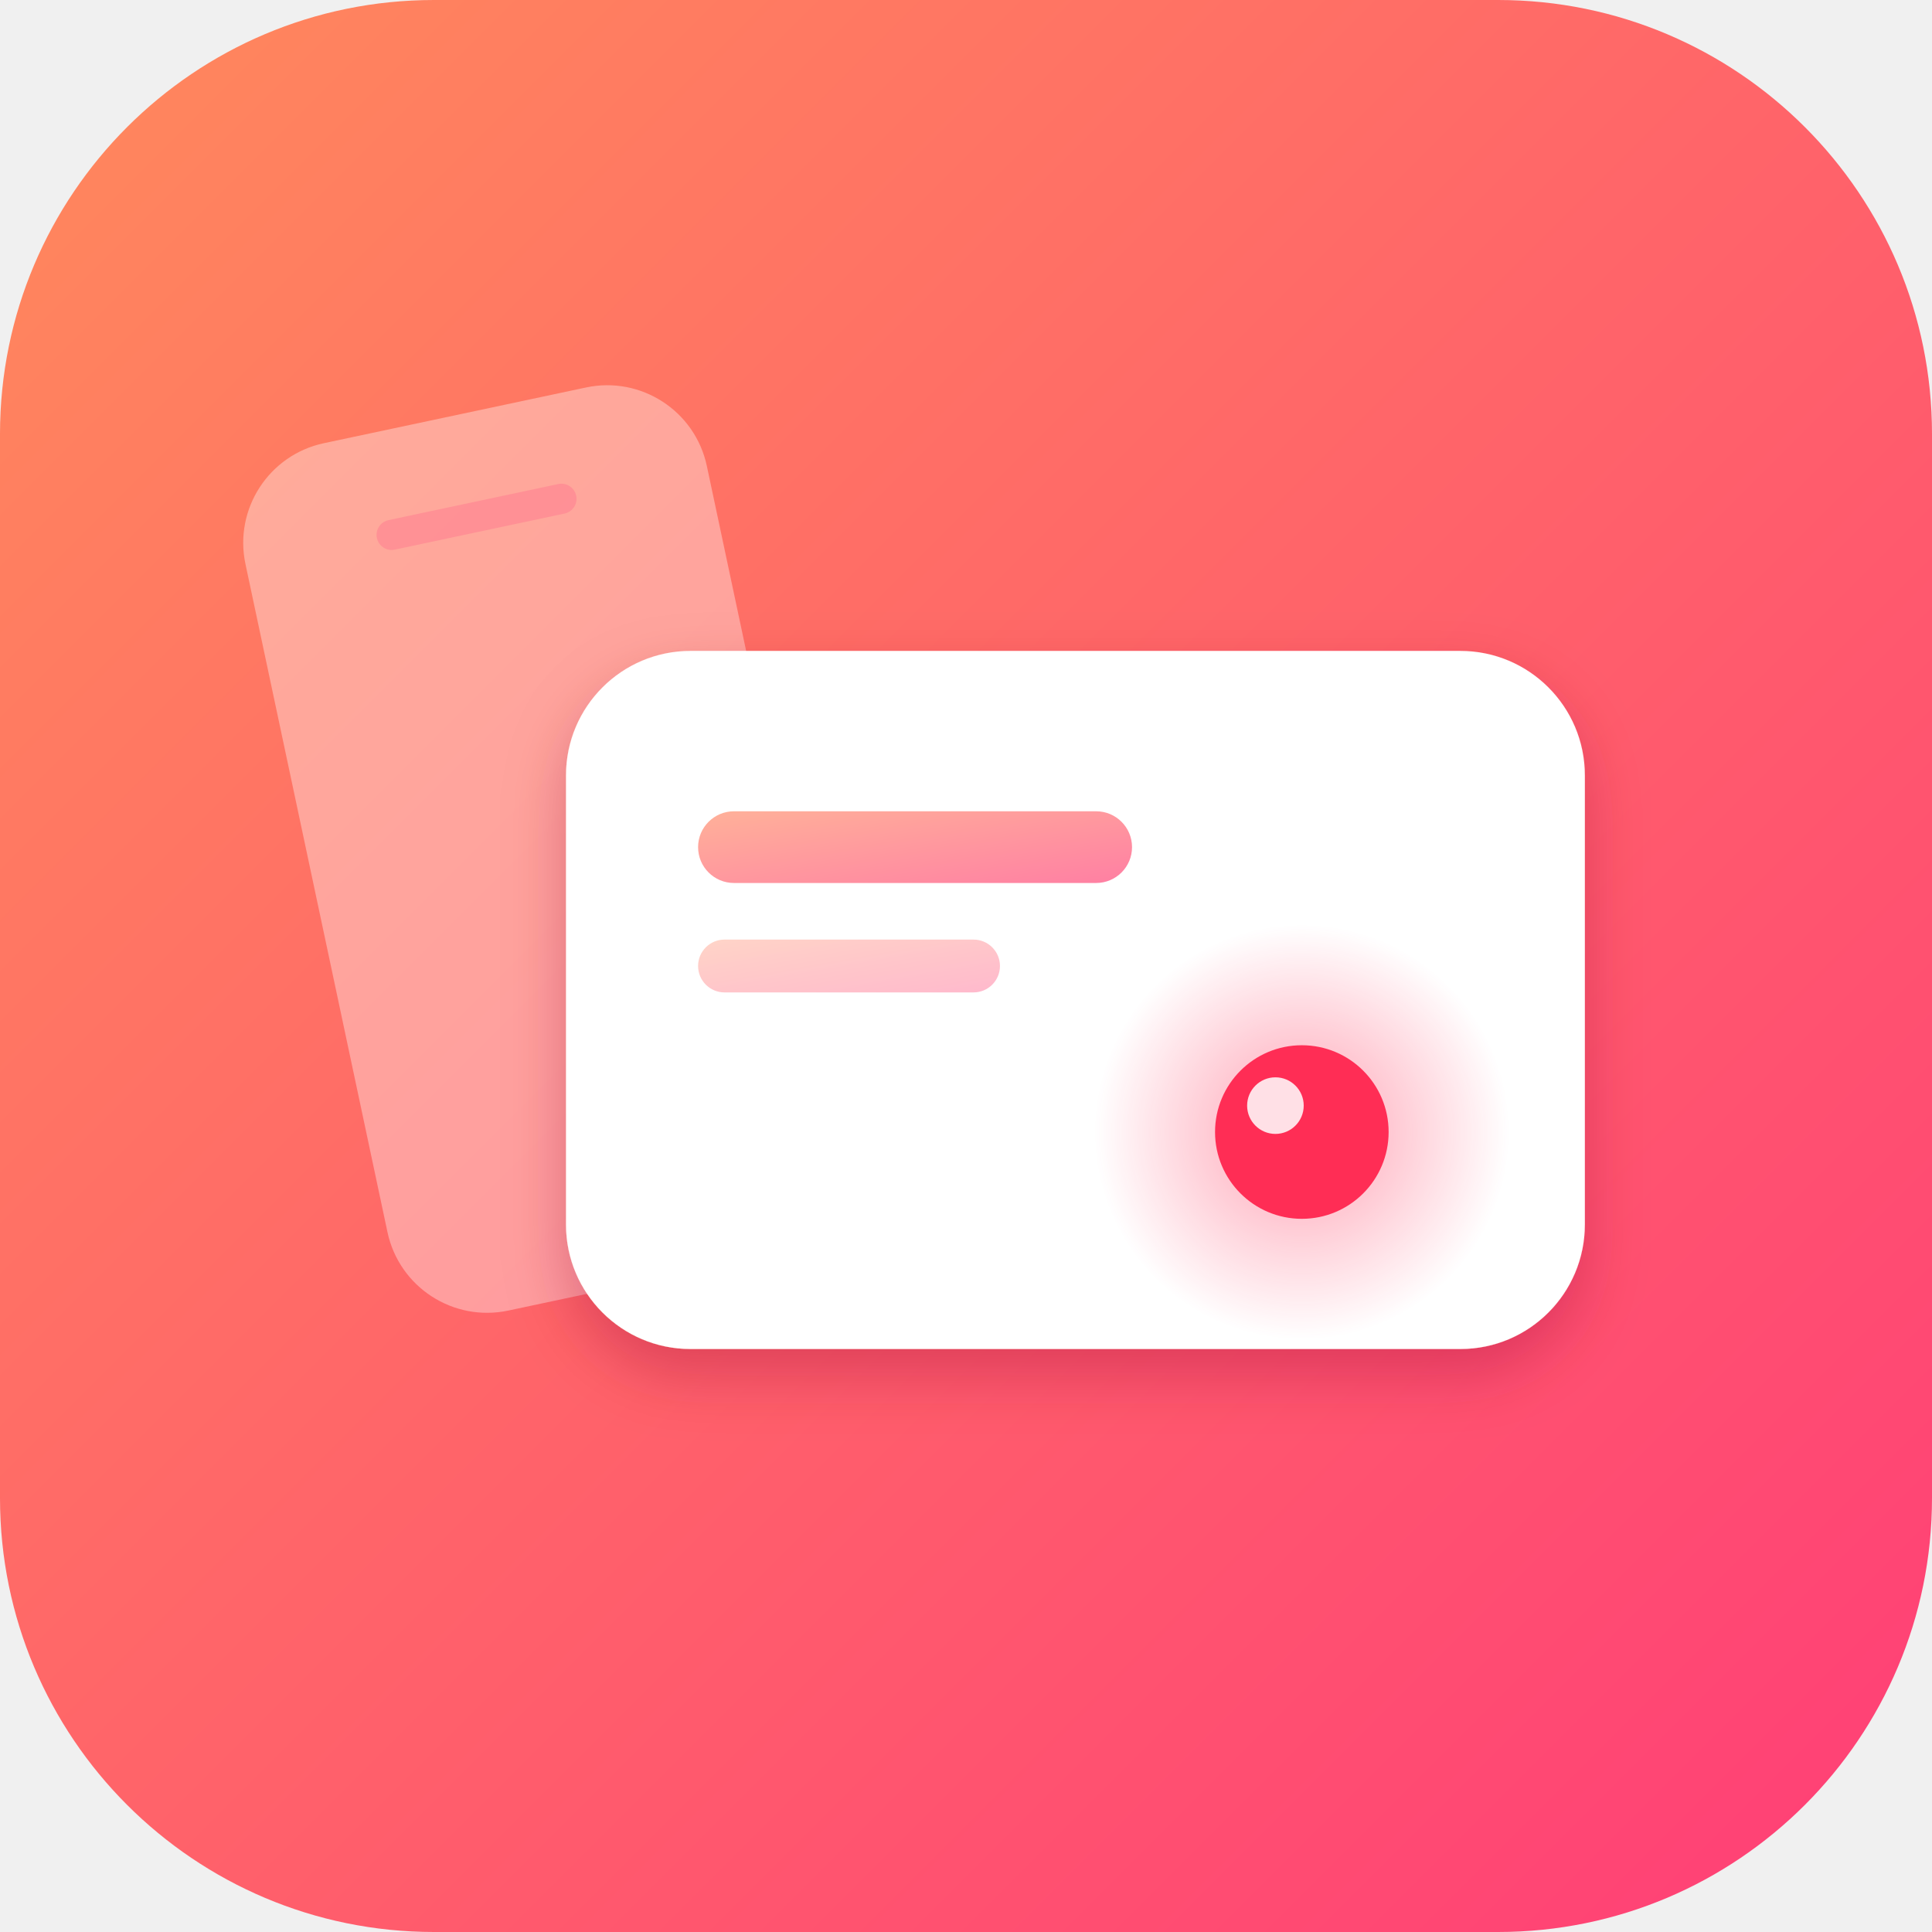
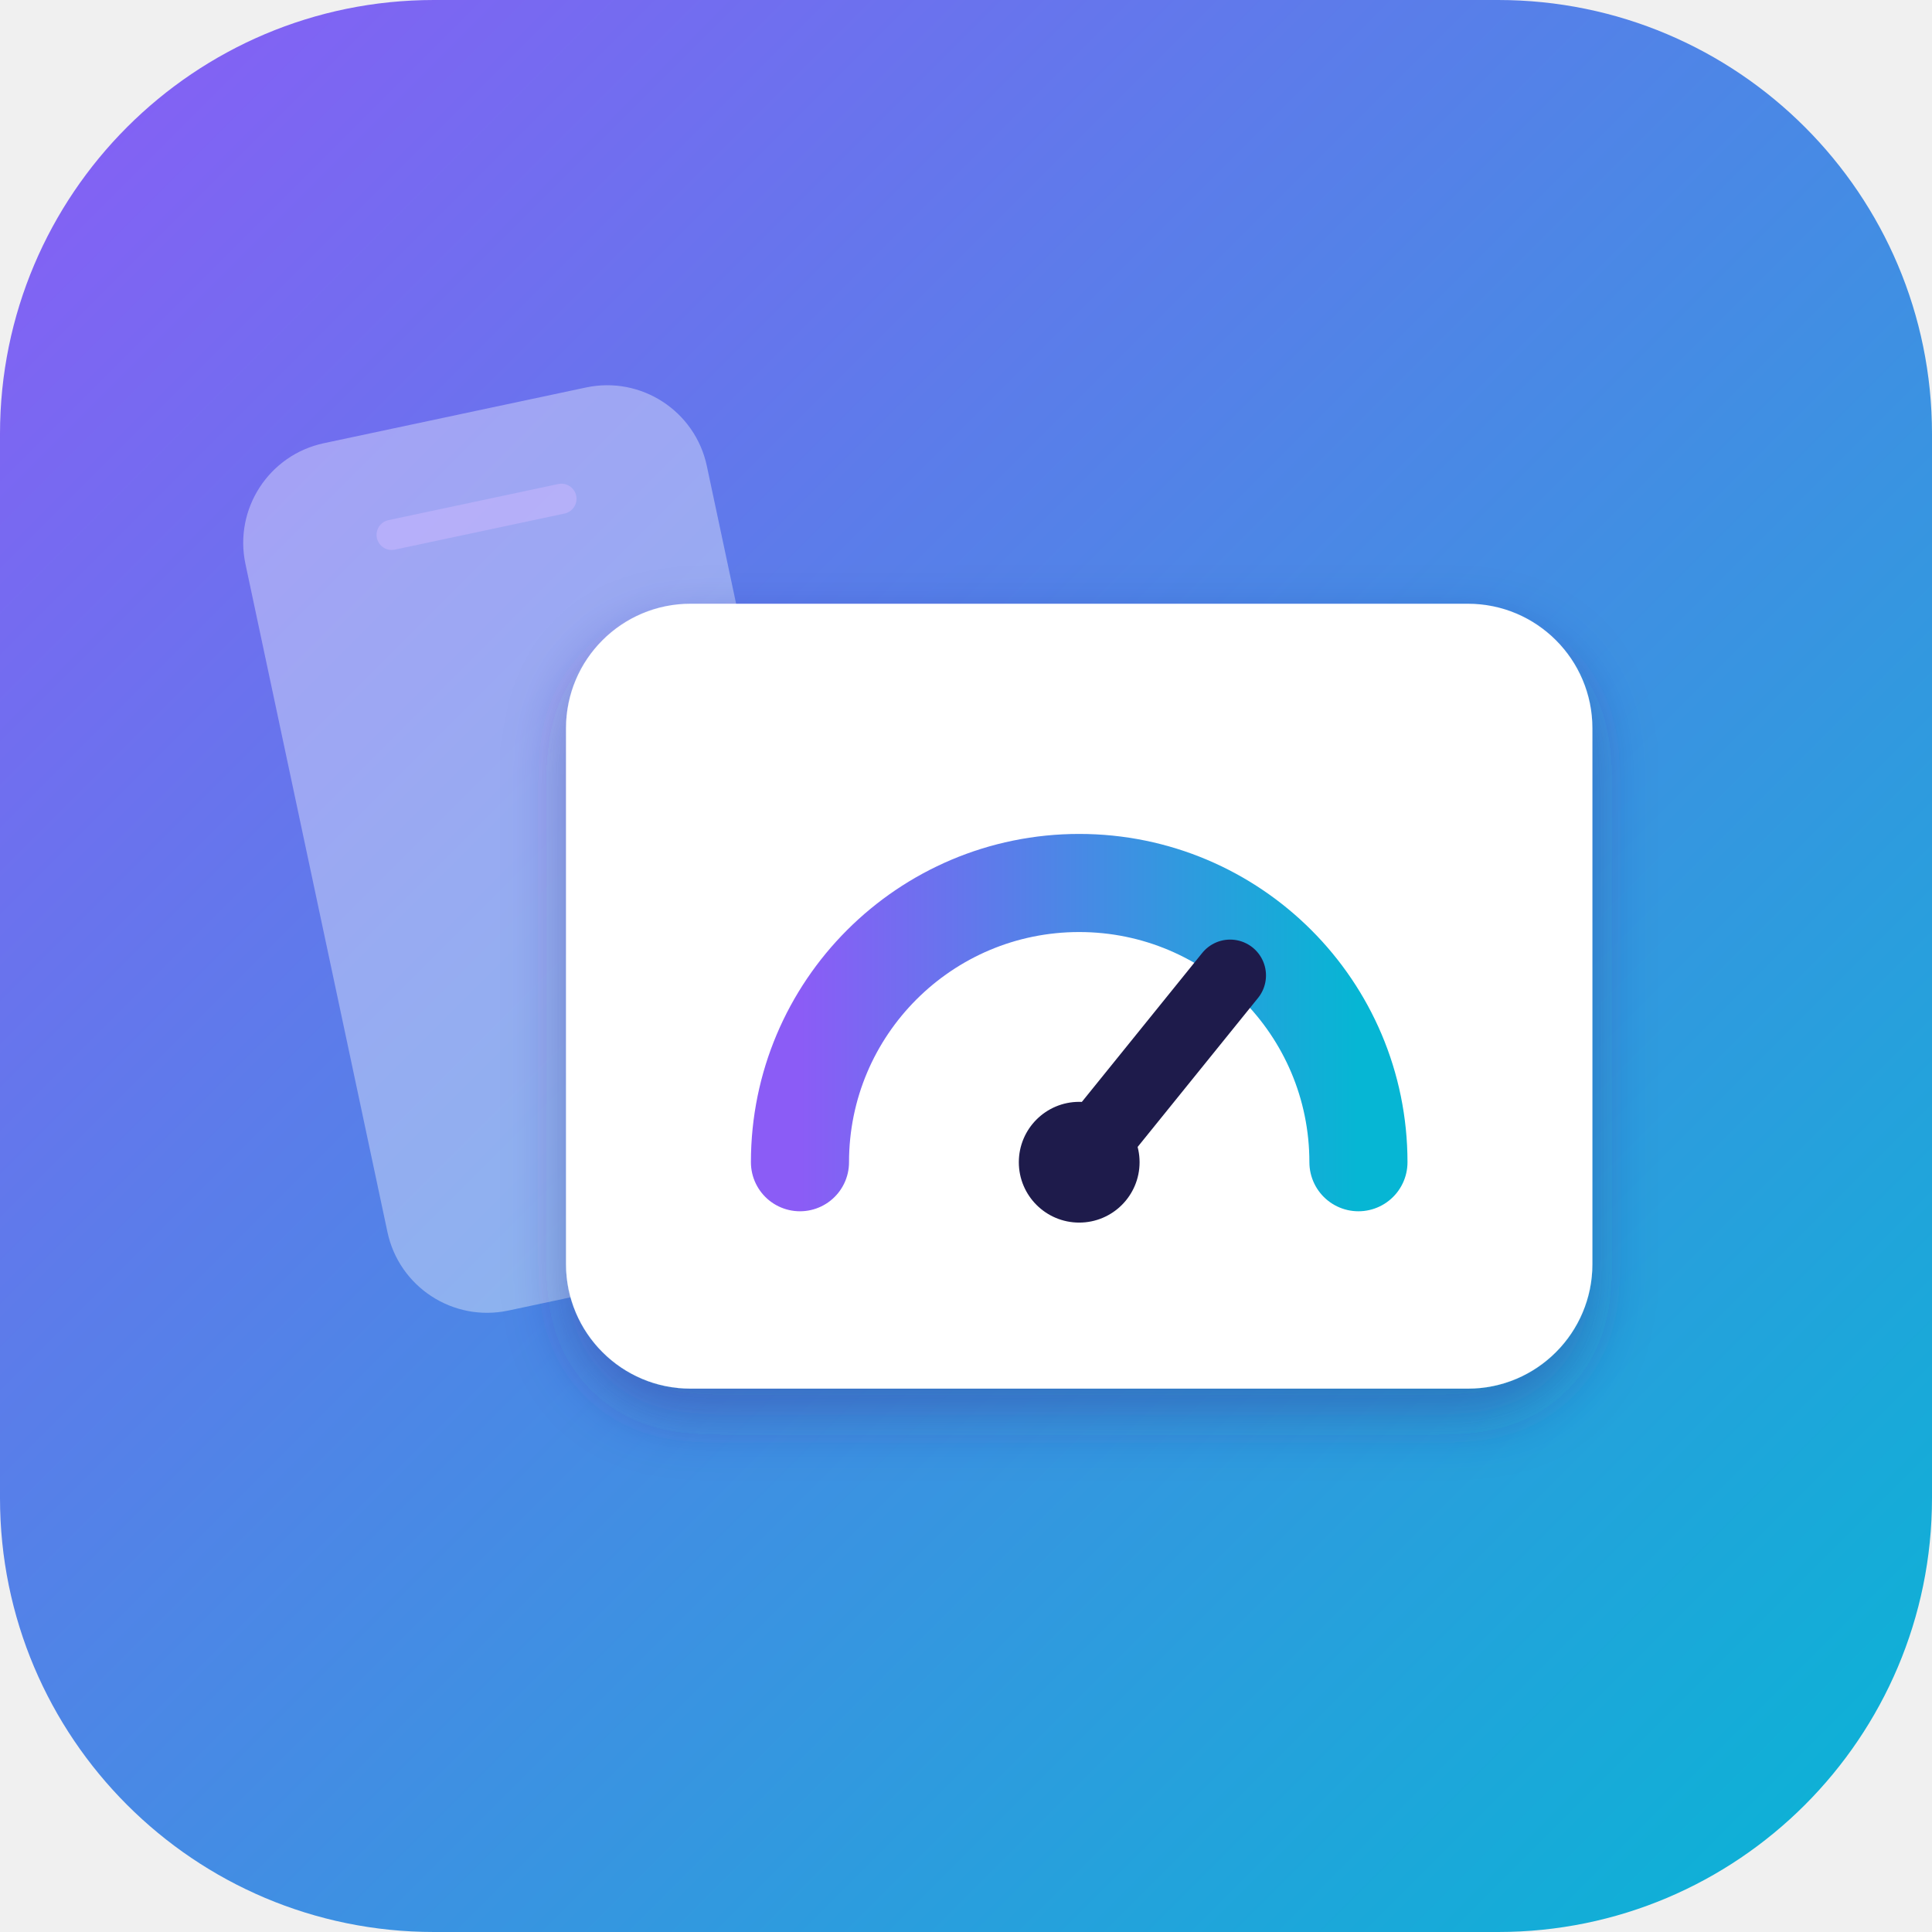
<svg xmlns="http://www.w3.org/2000/svg" viewBox="0 0 1024 1024">
  <defs>
    <linearGradient id="bg" x1="0" y1="0" x2="1" y2="1">
-       <stop offset="0" stop-color="#ff8a5c" />
-       <stop offset="1" stop-color="#ff3d77" />
+       <stop offset="0" stop-color="#8b5cf6" />
+       <stop offset="1" stop-color="#06b6d4" />
    </linearGradient>
-     <linearGradient id="ink" x1="0" y1="0" x2="1" y2="1">
-       <stop offset="0" stop-color="#ffb199" />
-       <stop offset="1" stop-color="#ff7fa3" />
+     <linearGradient id="ink" x1="0" y1="0" x2="1" y2="0">
+       <stop offset="0" stop-color="#8b5cf6" />
+       <stop offset="1" stop-color="#06b6d4" />
    </linearGradient>
    <filter id="sh" x="-20%" y="-20%" width="140%" height="150%">
-       <feDropShadow dx="0" dy="14" stdDeviation="16" flood-color="#9b1239" flood-opacity="0.32" />
+       <feDropShadow dx="0" dy="14" stdDeviation="16" flood-color="#312e81" flood-opacity="0.35" />
    </filter>
-     <radialGradient id="glow">
-       <stop offset="0" stop-color="#ff2d55" stop-opacity="0.45" />
-       <stop offset="1" stop-color="#ff2d55" stop-opacity="0" />
-     </radialGradient>
  </defs>
  <rect x="0" y="0" width="1024" height="1024" rx="230" fill="url(#bg)" />
  <rect x="165" y="215" width="250" height="470" rx="54" fill="#fff" opacity="0.36" transform="rotate(-12 290 450)" />
-   <rect x="236" y="262" width="108" height="16" rx="8" fill="#ff7a8f" opacity="0.5" transform="rotate(-12 290 450)" />
+   <rect x="236" y="262" width="108" height="16" rx="8" fill="#c4b5fd" opacity="0.6" transform="rotate(-12 290 450)" />
  <g filter="url(#sh)">
-     <rect x="300" y="345" width="540" height="370" rx="66" fill="#fff" />
+     <rect x="300" y="320" width="544" height="416" rx="66" fill="#fff" />
  </g>
-   <rect x="370" y="430" width="230" height="38" rx="19" fill="url(#ink)" />
-   <rect x="370" y="498" width="160" height="28" rx="14" fill="url(#ink)" opacity="0.55" />
-   <circle cx="690" cy="600" r="110" fill="url(#glow)" />
-   <circle cx="690" cy="600" r="46" fill="#ff2d55" />
-   <circle cx="676" cy="586" r="15" fill="#fff" opacity="0.85" />
+   <path d="M424 616a148 148 0 0 1 296 0" fill="none" stroke="url(#ink)" stroke-width="52" stroke-linecap="round" />
+   <path d="M572 616l80 -99" stroke="#1e1b4b" stroke-width="38" stroke-linecap="round" />
+   <circle cx="572" cy="616" r="32" fill="#1e1b4b" />
</svg>
